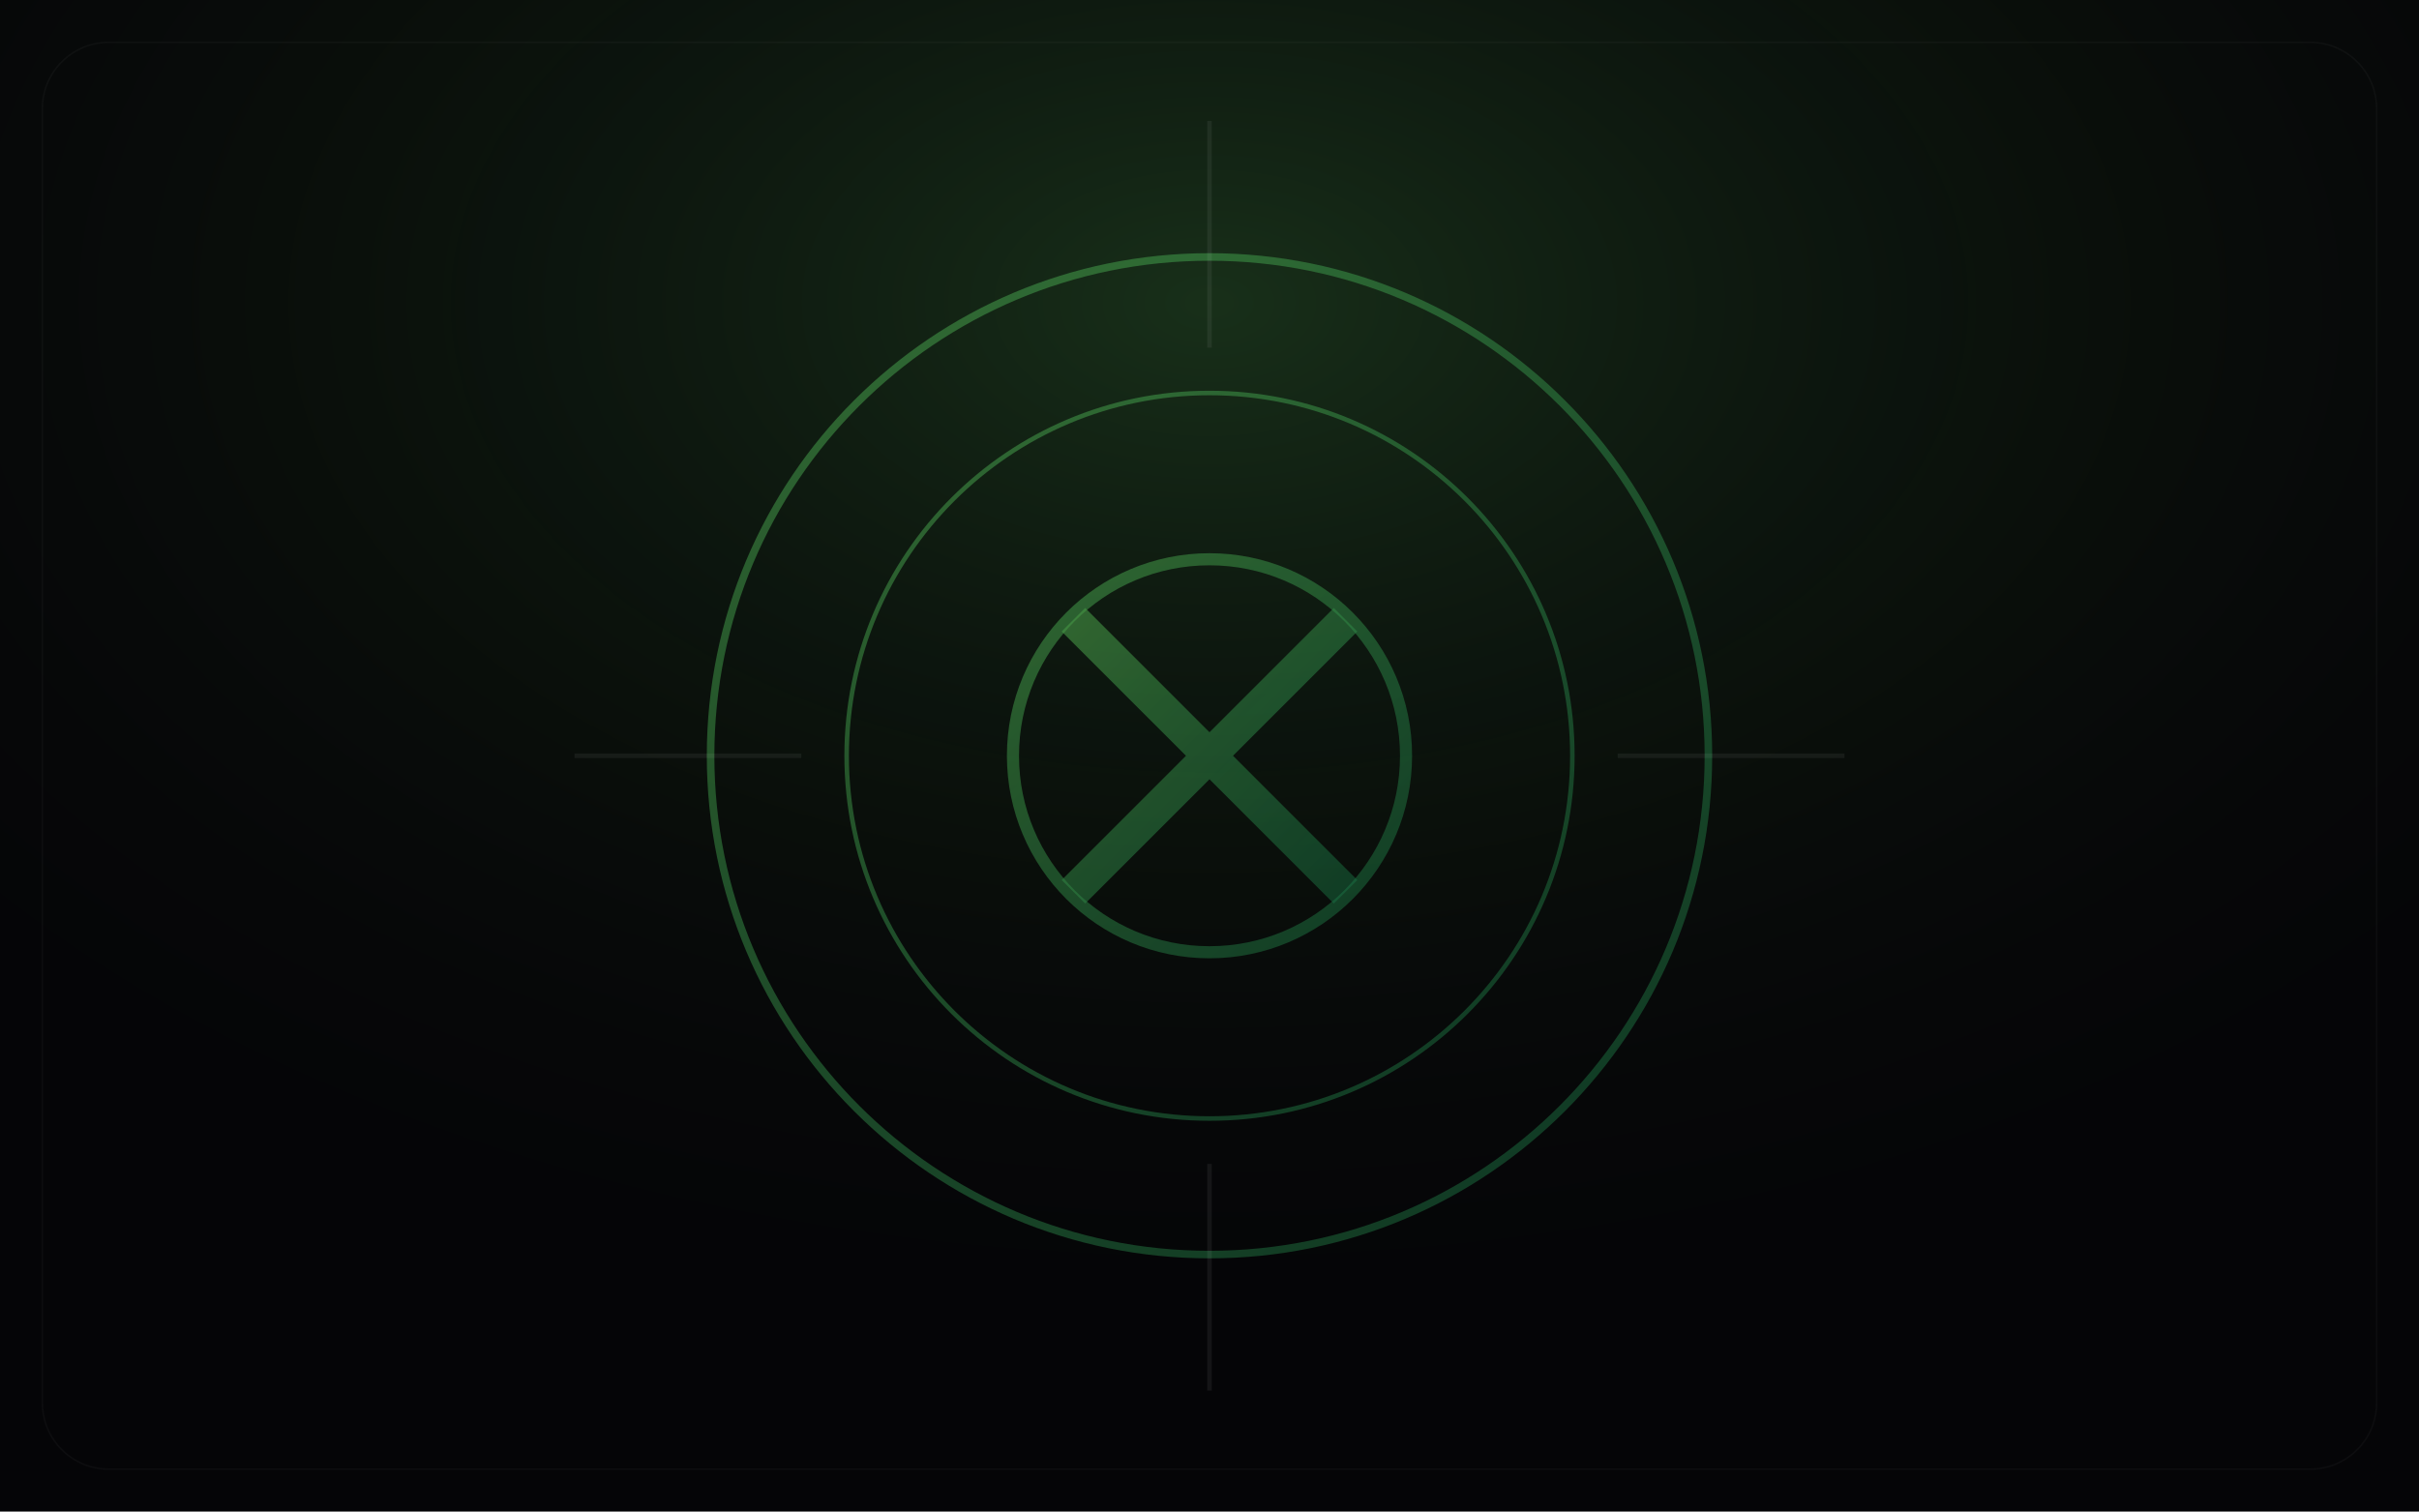
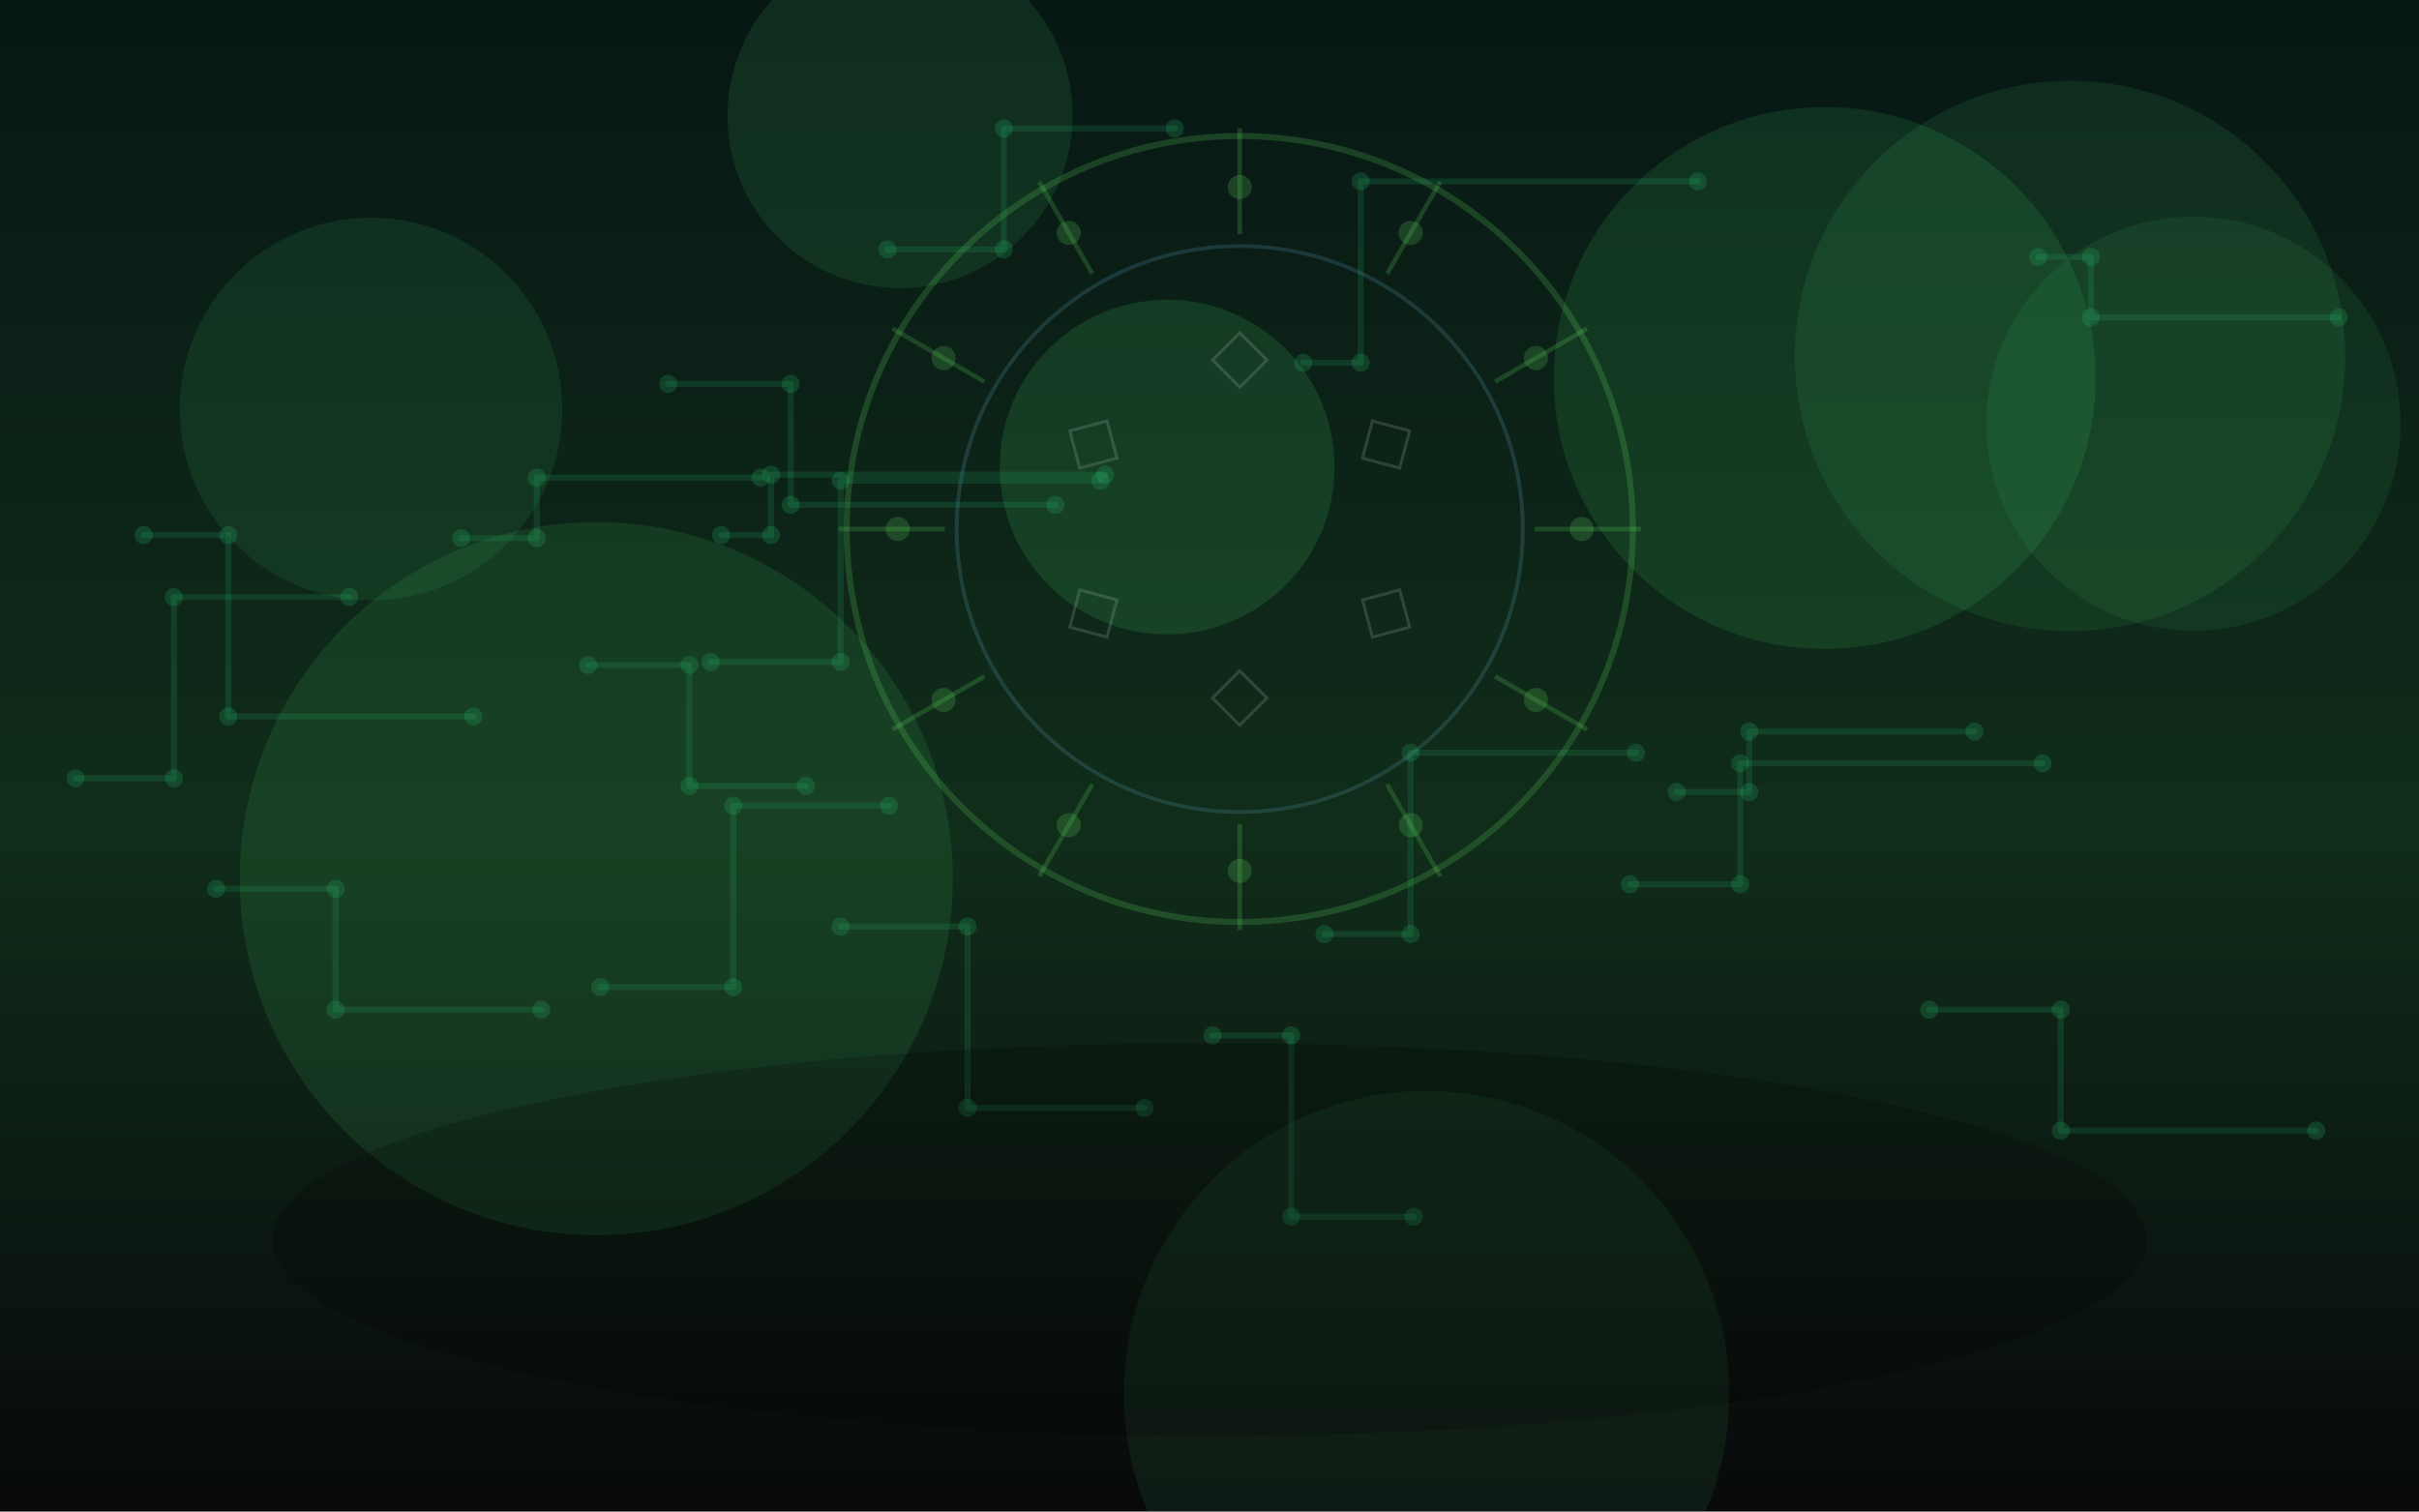
<svg xmlns="http://www.w3.org/2000/svg" viewBox="0 0 1600 1000" preserveAspectRatio="xMidYMid slice">
  <defs>
-     <linearGradient id="g" x1="0" y1="0" x2="1" y2="1">
-       <stop offset="0" stop-color="#70f36c" stop-opacity=".60" />
-       <stop offset="1" stop-color="#25bf70" stop-opacity=".46" />
+     <linearGradient id="sky" x1="0" y1="0" x2="0" y2="1">
+       <stop offset="0%" stop-color="#071714" />
+       <stop offset="55%" stop-color="#102d1a" />
+       <stop offset="100%" stop-color="#08090b" />
    </linearGradient>
-     <radialGradient id="r" cx="50%" cy="20%" r="70%">
-       <stop offset="0" stop-color="#70f36c" stop-opacity=".18" />
-       <stop offset="1" stop-color="#050507" stop-opacity="0" />
-     </radialGradient>
-     <filter id="blur">
-       <feGaussianBlur stdDeviation="18" />
-     </filter>
  </defs>
-   <rect width="1600" height="1000" fill="#050507" />
-   <rect width="1600" height="1000" fill="url(#r)" />
-   <g fill="none" stroke="url(#g)" opacity=".58">
-     <circle cx="800" cy="500" r="330" stroke-width="5" />
-     <circle cx="800" cy="500" r="240" stroke-width="3" />
-     <circle cx="800" cy="500" r="130" stroke-width="8" />
-     <path d="M710 410 L800 500 L710 590 M890 410 L800 500 L890 590" stroke-width="22" />
-   </g>
-   <g stroke="#fff" opacity=".06">
-     <path d="M800 80 V230 M800 770 V920 M380 500 H530 M1070 500 H1220" stroke-width="3" />
-   </g>
-   <rect x="28" y="28" width="1544" height="944" rx="44" fill="none" stroke="white" stroke-opacity=".035" />
+   <rect width="1600" height="1000" fill="url(#sky)" />
+   <circle cx="394.4" cy="581.3" r="235.8" fill="#70f36c" opacity="0.066" />
+   <circle cx="772.0" cy="309.0" r="110.7" fill="#70f36c" opacity="0.080" />
+   <circle cx="1206.9" cy="250.1" r="179.2" fill="#70f36c" opacity="0.068" />
+   <circle cx="1450.8" cy="280.3" r="137.0" fill="#70f36c" opacity="0.047" />
+   <circle cx="943.6" cy="922.0" r="200.2" fill="#70f36c" opacity="0.046" />
+   <circle cx="595.3" cy="76.5" r="114.1" fill="#70f36c" opacity="0.060" />
+   <circle cx="245.4" cy="270.6" r="126.5" fill="#70f36c" opacity="0.057" />
+   <circle cx="1369.2" cy="235.5" r="182.0" fill="#70f36c" opacity="0.056" />
+   <circle cx="394.4" cy="581.3" r="235.8" fill="#25bf70" opacity="0.066" />
+   <circle cx="772.0" cy="309.0" r="110.7" fill="#25bf70" opacity="0.080" />
+   <circle cx="1206.9" cy="250.1" r="179.2" fill="#25bf70" opacity="0.068" />
+   <circle cx="1450.8" cy="280.3" r="137.0" fill="#25bf70" opacity="0.047" />
+   <circle cx="943.6" cy="922.0" r="200.2" fill="#25bf70" opacity="0.046" />
+   <circle cx="595.3" cy="76.5" r="114.1" fill="#25bf70" opacity="0.060" />
+   <circle cx="245.4" cy="270.6" r="126.5" fill="#25bf70" opacity="0.057" />
+   <circle cx="1369.2" cy="235.5" r="182.0" fill="#25bf70" opacity="0.056" />
+   <circle cx="820" cy="350" r="260" fill="none" stroke="#70f36c" stroke-width="4" opacity="0.18" />
+   <circle cx="820" cy="350" r="187.2" fill="none" stroke="#7fd4ff" stroke-width="2.5" opacity="0.153" />
+   <line x1="1015.0" y1="350.0" x2="1085.2" y2="350.0" stroke="#70f36c" stroke-width="3" opacity="0.18" />
+   <circle cx="1046.2" cy="350.0" r="8" fill="#70f36c" opacity="0.18" />
+   <line x1="988.9" y1="447.5" x2="1049.7" y2="482.6" stroke="#70f36c" stroke-width="3" opacity="0.18" />
+   <circle cx="1015.9" cy="463.1" r="8" fill="#70f36c" opacity="0.18" />
+   <line x1="917.5" y1="518.9" x2="952.6" y2="579.7" stroke="#70f36c" stroke-width="3" opacity="0.18" />
+   <circle cx="933.1" cy="545.9" r="8" fill="#70f36c" opacity="0.18" />
+   <line x1="820.0" y1="545.0" x2="820.0" y2="615.2" stroke="#70f36c" stroke-width="3" opacity="0.18" />
+   <circle cx="820.0" cy="576.2" r="8" fill="#70f36c" opacity="0.18" />
+   <line x1="722.5" y1="518.9" x2="687.4" y2="579.7" stroke="#70f36c" stroke-width="3" opacity="0.18" />
+   <circle cx="706.9" cy="545.9" r="8" fill="#70f36c" opacity="0.18" />
+   <line x1="651.1" y1="447.5" x2="590.3" y2="482.6" stroke="#70f36c" stroke-width="3" opacity="0.18" />
+   <circle cx="624.1" cy="463.1" r="8" fill="#70f36c" opacity="0.18" />
+   <line x1="625.0" y1="350.0" x2="554.8" y2="350.0" stroke="#70f36c" stroke-width="3" opacity="0.18" />
+   <circle cx="593.8" cy="350.0" r="8" fill="#70f36c" opacity="0.18" />
+   <line x1="651.1" y1="252.5" x2="590.3" y2="217.4" stroke="#70f36c" stroke-width="3" opacity="0.18" />
+   <circle cx="624.1" cy="236.9" r="8" fill="#70f36c" opacity="0.18" />
+   <line x1="722.5" y1="181.1" x2="687.4" y2="120.3" stroke="#70f36c" stroke-width="3" opacity="0.18" />
+   <circle cx="706.9" cy="154.1" r="8" fill="#70f36c" opacity="0.18" />
+   <line x1="820.0" y1="155.0" x2="820.0" y2="84.8" stroke="#70f36c" stroke-width="3" opacity="0.18" />
+   <circle cx="820.0" cy="123.8" r="8" fill="#70f36c" opacity="0.18" />
+   <line x1="917.5" y1="181.1" x2="952.6" y2="120.3" stroke="#70f36c" stroke-width="3" opacity="0.18" />
+   <circle cx="933.1" cy="154.1" r="8" fill="#70f36c" opacity="0.18" />
+   <line x1="988.9" y1="252.5" x2="1049.7" y2="217.4" stroke="#70f36c" stroke-width="3" opacity="0.18" />
+   <circle cx="1015.9" cy="236.9" r="8" fill="#70f36c" opacity="0.18" />
+   <polygon points="932.4,414.9 907.8,421.5 901.2,396.9 925.8,390.3" fill="none" stroke="#fff" stroke-width="2" opacity="0.144" />
+   <polygon points="820.0,479.8 802.0,461.8 820.0,443.8 838.0,461.8" fill="none" stroke="#fff" stroke-width="2" opacity="0.144" />
+   <polygon points="707.6,414.9 714.2,390.3 738.8,396.9 732.2,421.5" fill="none" stroke="#fff" stroke-width="2" opacity="0.144" />
+   <polygon points="707.6,285.1 732.2,278.5 738.8,303.1 714.2,309.7" fill="none" stroke="#fff" stroke-width="2" opacity="0.144" />
+   <polygon points="820.0,220.2 838.0,238.2 820.0,256.2 802.0,238.2" fill="none" stroke="#fff" stroke-width="2" opacity="0.144" />
+   <polygon points="932.4,285.1 925.8,309.7 901.2,303.1 907.8,278.5" fill="none" stroke="#fff" stroke-width="2" opacity="0.144" />
+   <path d="M 1109 524 H 1157 V 484 H 1306" fill="none" stroke="#25bf70" stroke-width="4" opacity="0.16" stroke-linecap="round" stroke-linejoin="round" />
+   <circle cx="1109" cy="524" r="6" fill="#25bf70" opacity="0.208" />
+   <circle cx="1157" cy="524" r="6" fill="#25bf70" opacity="0.208" />
+   <circle cx="1157" cy="484" r="6" fill="#25bf70" opacity="0.208" />
+   <circle cx="1306" cy="484" r="6" fill="#25bf70" opacity="0.208" />
+   <path d="M 397 653 H 485 V 533 H 588" fill="none" stroke="#25bf70" stroke-width="4" opacity="0.16" stroke-linecap="round" stroke-linejoin="round" />
+   <circle cx="397" cy="653" r="6" fill="#25bf70" opacity="0.208" />
+   <circle cx="485" cy="653" r="6" fill="#25bf70" opacity="0.208" />
+   <circle cx="485" cy="533" r="6" fill="#25bf70" opacity="0.208" />
+   <circle cx="588" cy="533" r="6" fill="#25bf70" opacity="0.208" />
+   <path d="M 95 354 H 151 V 474 H 313" fill="none" stroke="#25bf70" stroke-width="4" opacity="0.16" stroke-linecap="round" stroke-linejoin="round" />
+   <circle cx="95" cy="354" r="6" fill="#25bf70" opacity="0.208" />
+   <circle cx="151" cy="354" r="6" fill="#25bf70" opacity="0.208" />
+   <circle cx="151" cy="474" r="6" fill="#25bf70" opacity="0.208" />
+   <circle cx="313" cy="474" r="6" fill="#25bf70" opacity="0.208" />
+   <path d="M 556 613 H 640 V 733 H 757" fill="none" stroke="#25bf70" stroke-width="4" opacity="0.16" stroke-linecap="round" stroke-linejoin="round" />
+   <circle cx="556" cy="613" r="6" fill="#25bf70" opacity="0.208" />
+   <circle cx="640" cy="613" r="6" fill="#25bf70" opacity="0.208" />
+   <circle cx="640" cy="733" r="6" fill="#25bf70" opacity="0.208" />
+   <circle cx="757" cy="733" r="6" fill="#25bf70" opacity="0.208" />
+   <path d="M 862 240 H 900 V 120 H 1123" fill="none" stroke="#25bf70" stroke-width="4" opacity="0.16" stroke-linecap="round" stroke-linejoin="round" />
+   <circle cx="862" cy="240" r="6" fill="#25bf70" opacity="0.208" />
+   <circle cx="900" cy="240" r="6" fill="#25bf70" opacity="0.208" />
+   <circle cx="900" cy="120" r="6" fill="#25bf70" opacity="0.208" />
+   <circle cx="1123" cy="120" r="6" fill="#25bf70" opacity="0.208" />
+   <path d="M 442 254 H 523 V 334 H 698" fill="none" stroke="#25bf70" stroke-width="4" opacity="0.16" stroke-linecap="round" stroke-linejoin="round" />
+   <circle cx="442" cy="254" r="6" fill="#25bf70" opacity="0.208" />
+   <circle cx="523" cy="254" r="6" fill="#25bf70" opacity="0.208" />
+   <circle cx="523" cy="334" r="6" fill="#25bf70" opacity="0.208" />
+   <circle cx="698" cy="334" r="6" fill="#25bf70" opacity="0.208" />
+   <path d="M 470 438 H 556 V 318 H 728" fill="none" stroke="#25bf70" stroke-width="4" opacity="0.16" stroke-linecap="round" stroke-linejoin="round" />
+   <circle cx="470" cy="438" r="6" fill="#25bf70" opacity="0.208" />
+   <circle cx="556" cy="438" r="6" fill="#25bf70" opacity="0.208" />
+   <circle cx="556" cy="318" r="6" fill="#25bf70" opacity="0.208" />
+   <circle cx="728" cy="318" r="6" fill="#25bf70" opacity="0.208" />
+   <path d="M 1348 170 H 1383 V 210 H 1547" fill="none" stroke="#25bf70" stroke-width="4" opacity="0.16" stroke-linecap="round" stroke-linejoin="round" />
+   <circle cx="1348" cy="170" r="6" fill="#25bf70" opacity="0.208" />
+   <circle cx="1383" cy="170" r="6" fill="#25bf70" opacity="0.208" />
+   <circle cx="1383" cy="210" r="6" fill="#25bf70" opacity="0.208" />
+   <circle cx="1547" cy="210" r="6" fill="#25bf70" opacity="0.208" />
+   <path d="M 1078 585 H 1151 V 505 H 1351" fill="none" stroke="#25bf70" stroke-width="4" opacity="0.16" stroke-linecap="round" stroke-linejoin="round" />
+   <circle cx="1078" cy="585" r="6" fill="#25bf70" opacity="0.208" />
+   <circle cx="1151" cy="585" r="6" fill="#25bf70" opacity="0.208" />
+   <circle cx="1151" cy="505" r="6" fill="#25bf70" opacity="0.208" />
+   <circle cx="1351" cy="505" r="6" fill="#25bf70" opacity="0.208" />
+   <path d="M 876 618 H 933 V 498 H 1082" fill="none" stroke="#25bf70" stroke-width="4" opacity="0.16" stroke-linecap="round" stroke-linejoin="round" />
+   <circle cx="876" cy="618" r="6" fill="#25bf70" opacity="0.208" />
+   <circle cx="933" cy="618" r="6" fill="#25bf70" opacity="0.208" />
+   <circle cx="933" cy="498" r="6" fill="#25bf70" opacity="0.208" />
+   <circle cx="1082" cy="498" r="6" fill="#25bf70" opacity="0.208" />
+   <path d="M 802 685 H 854 V 805 H 935" fill="none" stroke="#25bf70" stroke-width="4" opacity="0.16" stroke-linecap="round" stroke-linejoin="round" />
+   <circle cx="802" cy="685" r="6" fill="#25bf70" opacity="0.208" />
+   <circle cx="854" cy="685" r="6" fill="#25bf70" opacity="0.208" />
+   <circle cx="854" cy="805" r="6" fill="#25bf70" opacity="0.208" />
+   <circle cx="935" cy="805" r="6" fill="#25bf70" opacity="0.208" />
+   <path d="M 143 588 H 222 V 668 H 358" fill="none" stroke="#25bf70" stroke-width="4" opacity="0.16" stroke-linecap="round" stroke-linejoin="round" />
+   <circle cx="143" cy="588" r="6" fill="#25bf70" opacity="0.208" />
+   <circle cx="222" cy="588" r="6" fill="#25bf70" opacity="0.208" />
+   <circle cx="222" cy="668" r="6" fill="#25bf70" opacity="0.208" />
+   <circle cx="358" cy="668" r="6" fill="#25bf70" opacity="0.208" />
+   <path d="M 50 515 H 115 V 395 H 231" fill="none" stroke="#25bf70" stroke-width="4" opacity="0.16" stroke-linecap="round" stroke-linejoin="round" />
+   <circle cx="50" cy="515" r="6" fill="#25bf70" opacity="0.208" />
+   <circle cx="115" cy="515" r="6" fill="#25bf70" opacity="0.208" />
+   <circle cx="115" cy="395" r="6" fill="#25bf70" opacity="0.208" />
+   <circle cx="231" cy="395" r="6" fill="#25bf70" opacity="0.208" />
+   <path d="M 477 354 H 510 V 314 H 731" fill="none" stroke="#25bf70" stroke-width="4" opacity="0.16" stroke-linecap="round" stroke-linejoin="round" />
+   <circle cx="477" cy="354" r="6" fill="#25bf70" opacity="0.208" />
+   <circle cx="510" cy="354" r="6" fill="#25bf70" opacity="0.208" />
+   <circle cx="510" cy="314" r="6" fill="#25bf70" opacity="0.208" />
+   <circle cx="731" cy="314" r="6" fill="#25bf70" opacity="0.208" />
+   <path d="M 587 165 H 664 V 85 H 777" fill="none" stroke="#25bf70" stroke-width="4" opacity="0.16" stroke-linecap="round" stroke-linejoin="round" />
+   <circle cx="587" cy="165" r="6" fill="#25bf70" opacity="0.208" />
+   <circle cx="664" cy="165" r="6" fill="#25bf70" opacity="0.208" />
+   <circle cx="664" cy="85" r="6" fill="#25bf70" opacity="0.208" />
+   <circle cx="777" cy="85" r="6" fill="#25bf70" opacity="0.208" />
+   <path d="M 1276 668 H 1363 V 748 H 1532" fill="none" stroke="#25bf70" stroke-width="4" opacity="0.16" stroke-linecap="round" stroke-linejoin="round" />
+   <circle cx="1276" cy="668" r="6" fill="#25bf70" opacity="0.208" />
+   <circle cx="1363" cy="668" r="6" fill="#25bf70" opacity="0.208" />
+   <circle cx="1363" cy="748" r="6" fill="#25bf70" opacity="0.208" />
+   <circle cx="1532" cy="748" r="6" fill="#25bf70" opacity="0.208" />
+   <path d="M 305 356 H 355 V 316 H 503" fill="none" stroke="#25bf70" stroke-width="4" opacity="0.16" stroke-linecap="round" stroke-linejoin="round" />
+   <circle cx="305" cy="356" r="6" fill="#25bf70" opacity="0.208" />
+   <circle cx="355" cy="356" r="6" fill="#25bf70" opacity="0.208" />
+   <circle cx="355" cy="316" r="6" fill="#25bf70" opacity="0.208" />
+   <circle cx="503" cy="316" r="6" fill="#25bf70" opacity="0.208" />
+   <path d="M 389 440 H 456 V 520 H 533" fill="none" stroke="#25bf70" stroke-width="4" opacity="0.16" stroke-linecap="round" stroke-linejoin="round" />
+   <circle cx="389" cy="440" r="6" fill="#25bf70" opacity="0.208" />
+   <circle cx="456" cy="440" r="6" fill="#25bf70" opacity="0.208" />
+   <circle cx="456" cy="520" r="6" fill="#25bf70" opacity="0.208" />
+   <circle cx="533" cy="520" r="6" fill="#25bf70" opacity="0.208" />
+   <ellipse cx="800" cy="820" rx="620" ry="130" fill="#000" opacity=".20" />
</svg>
